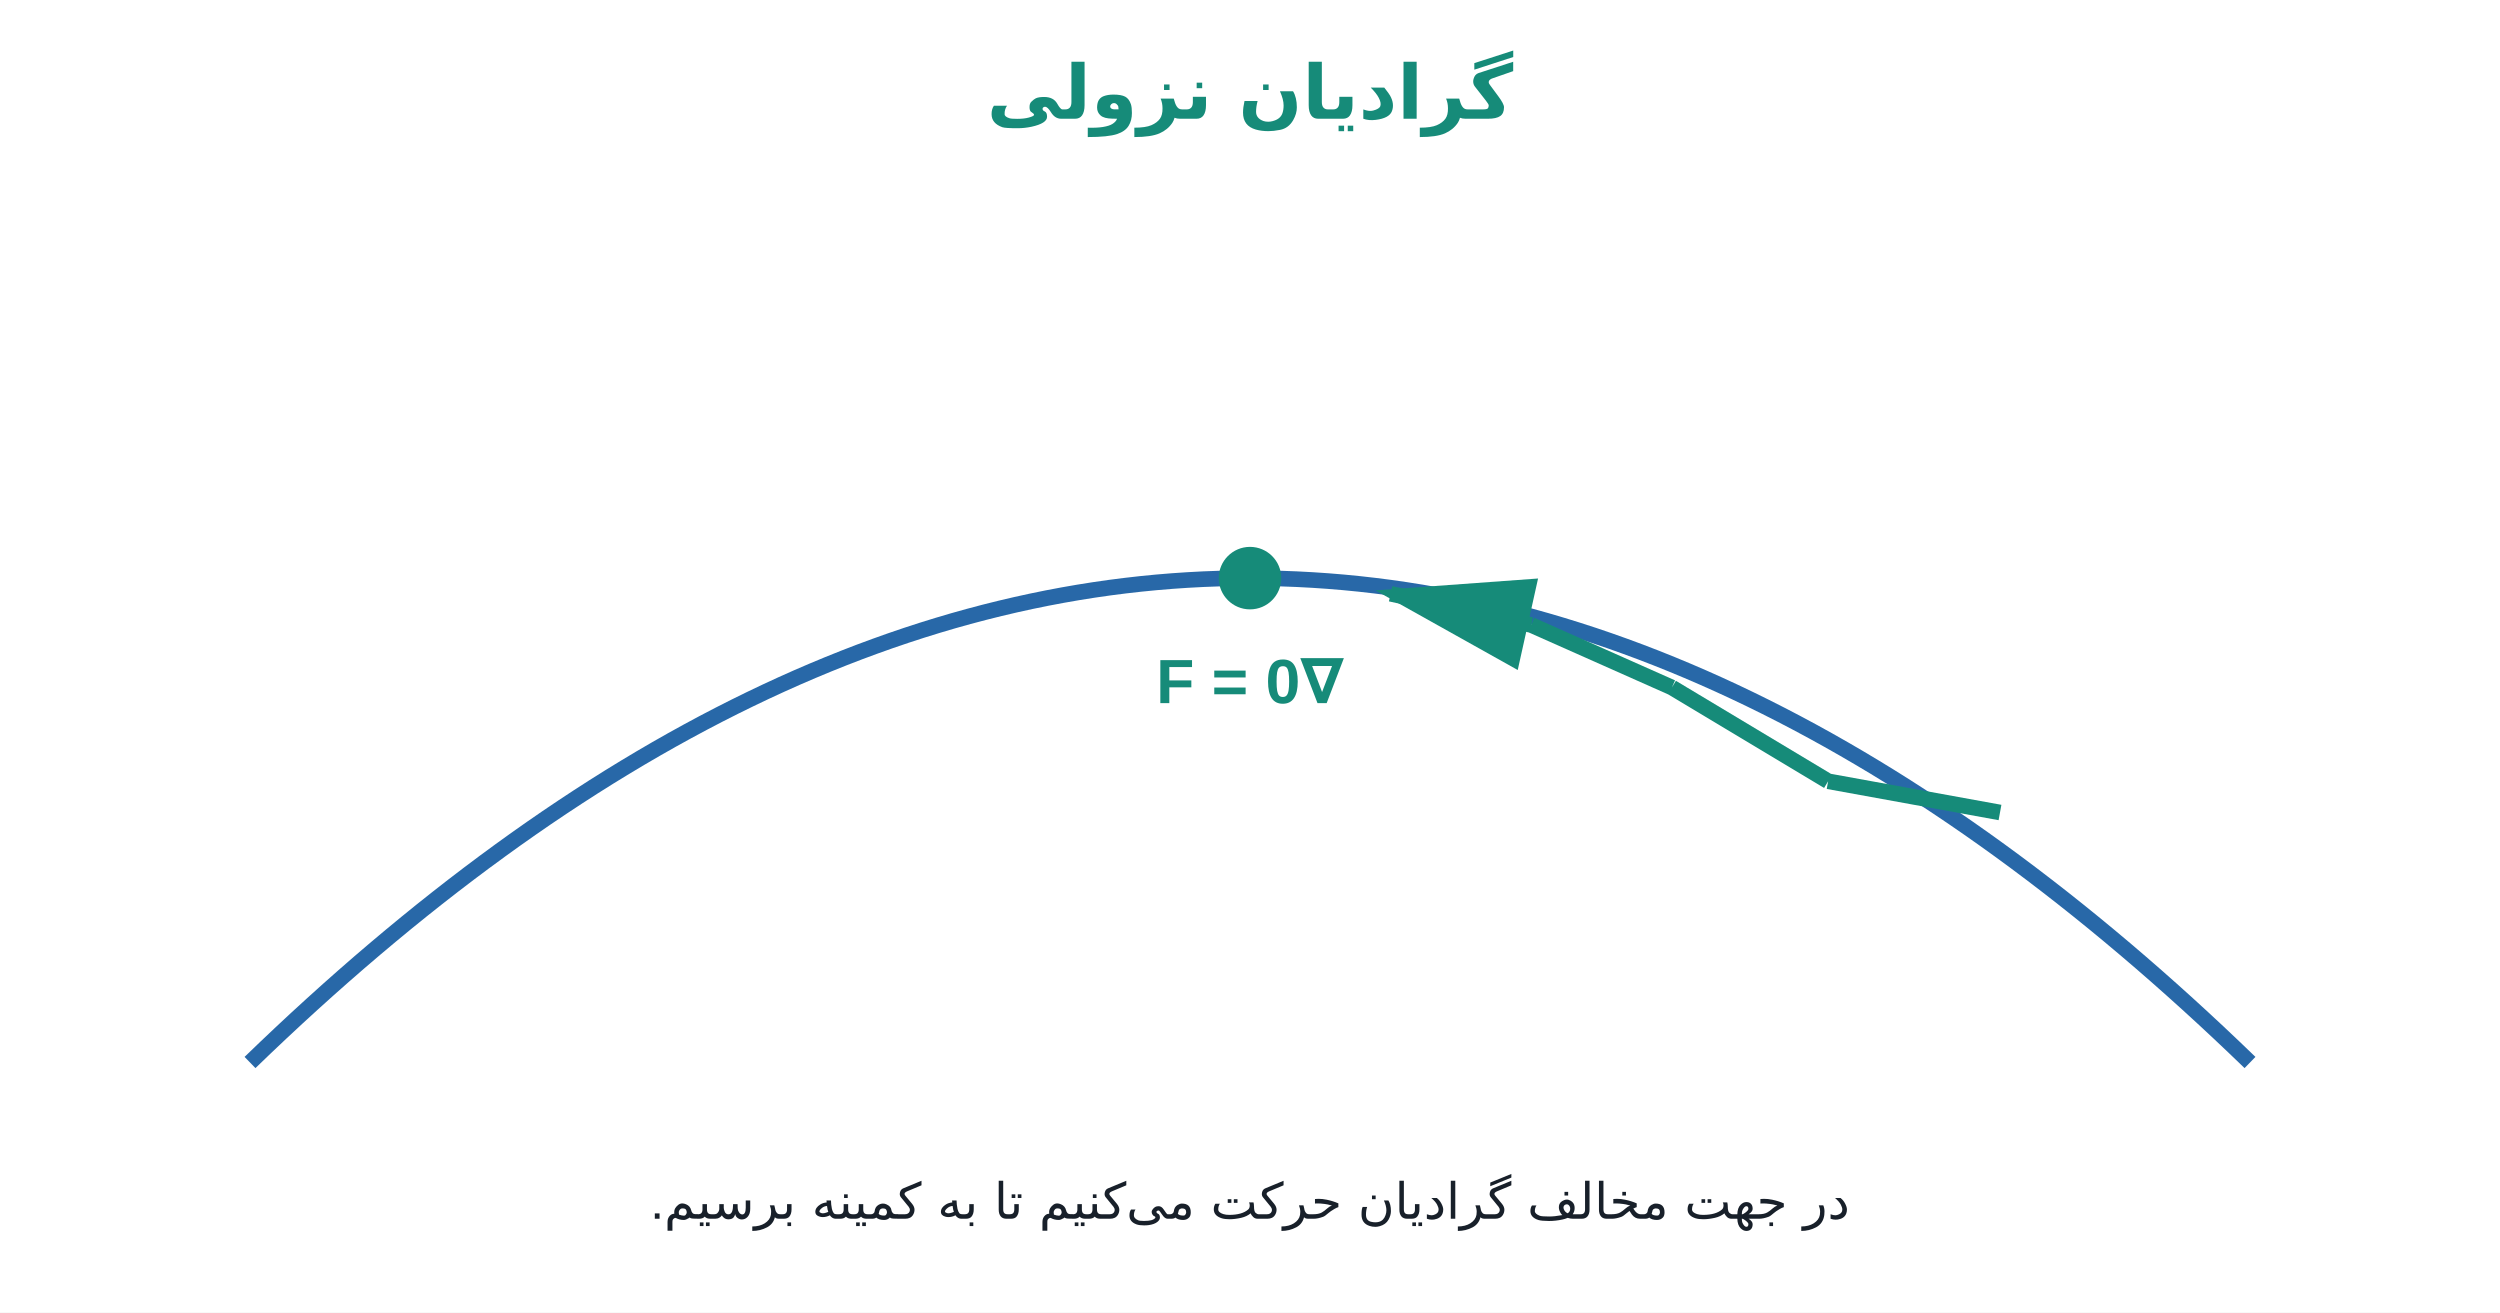
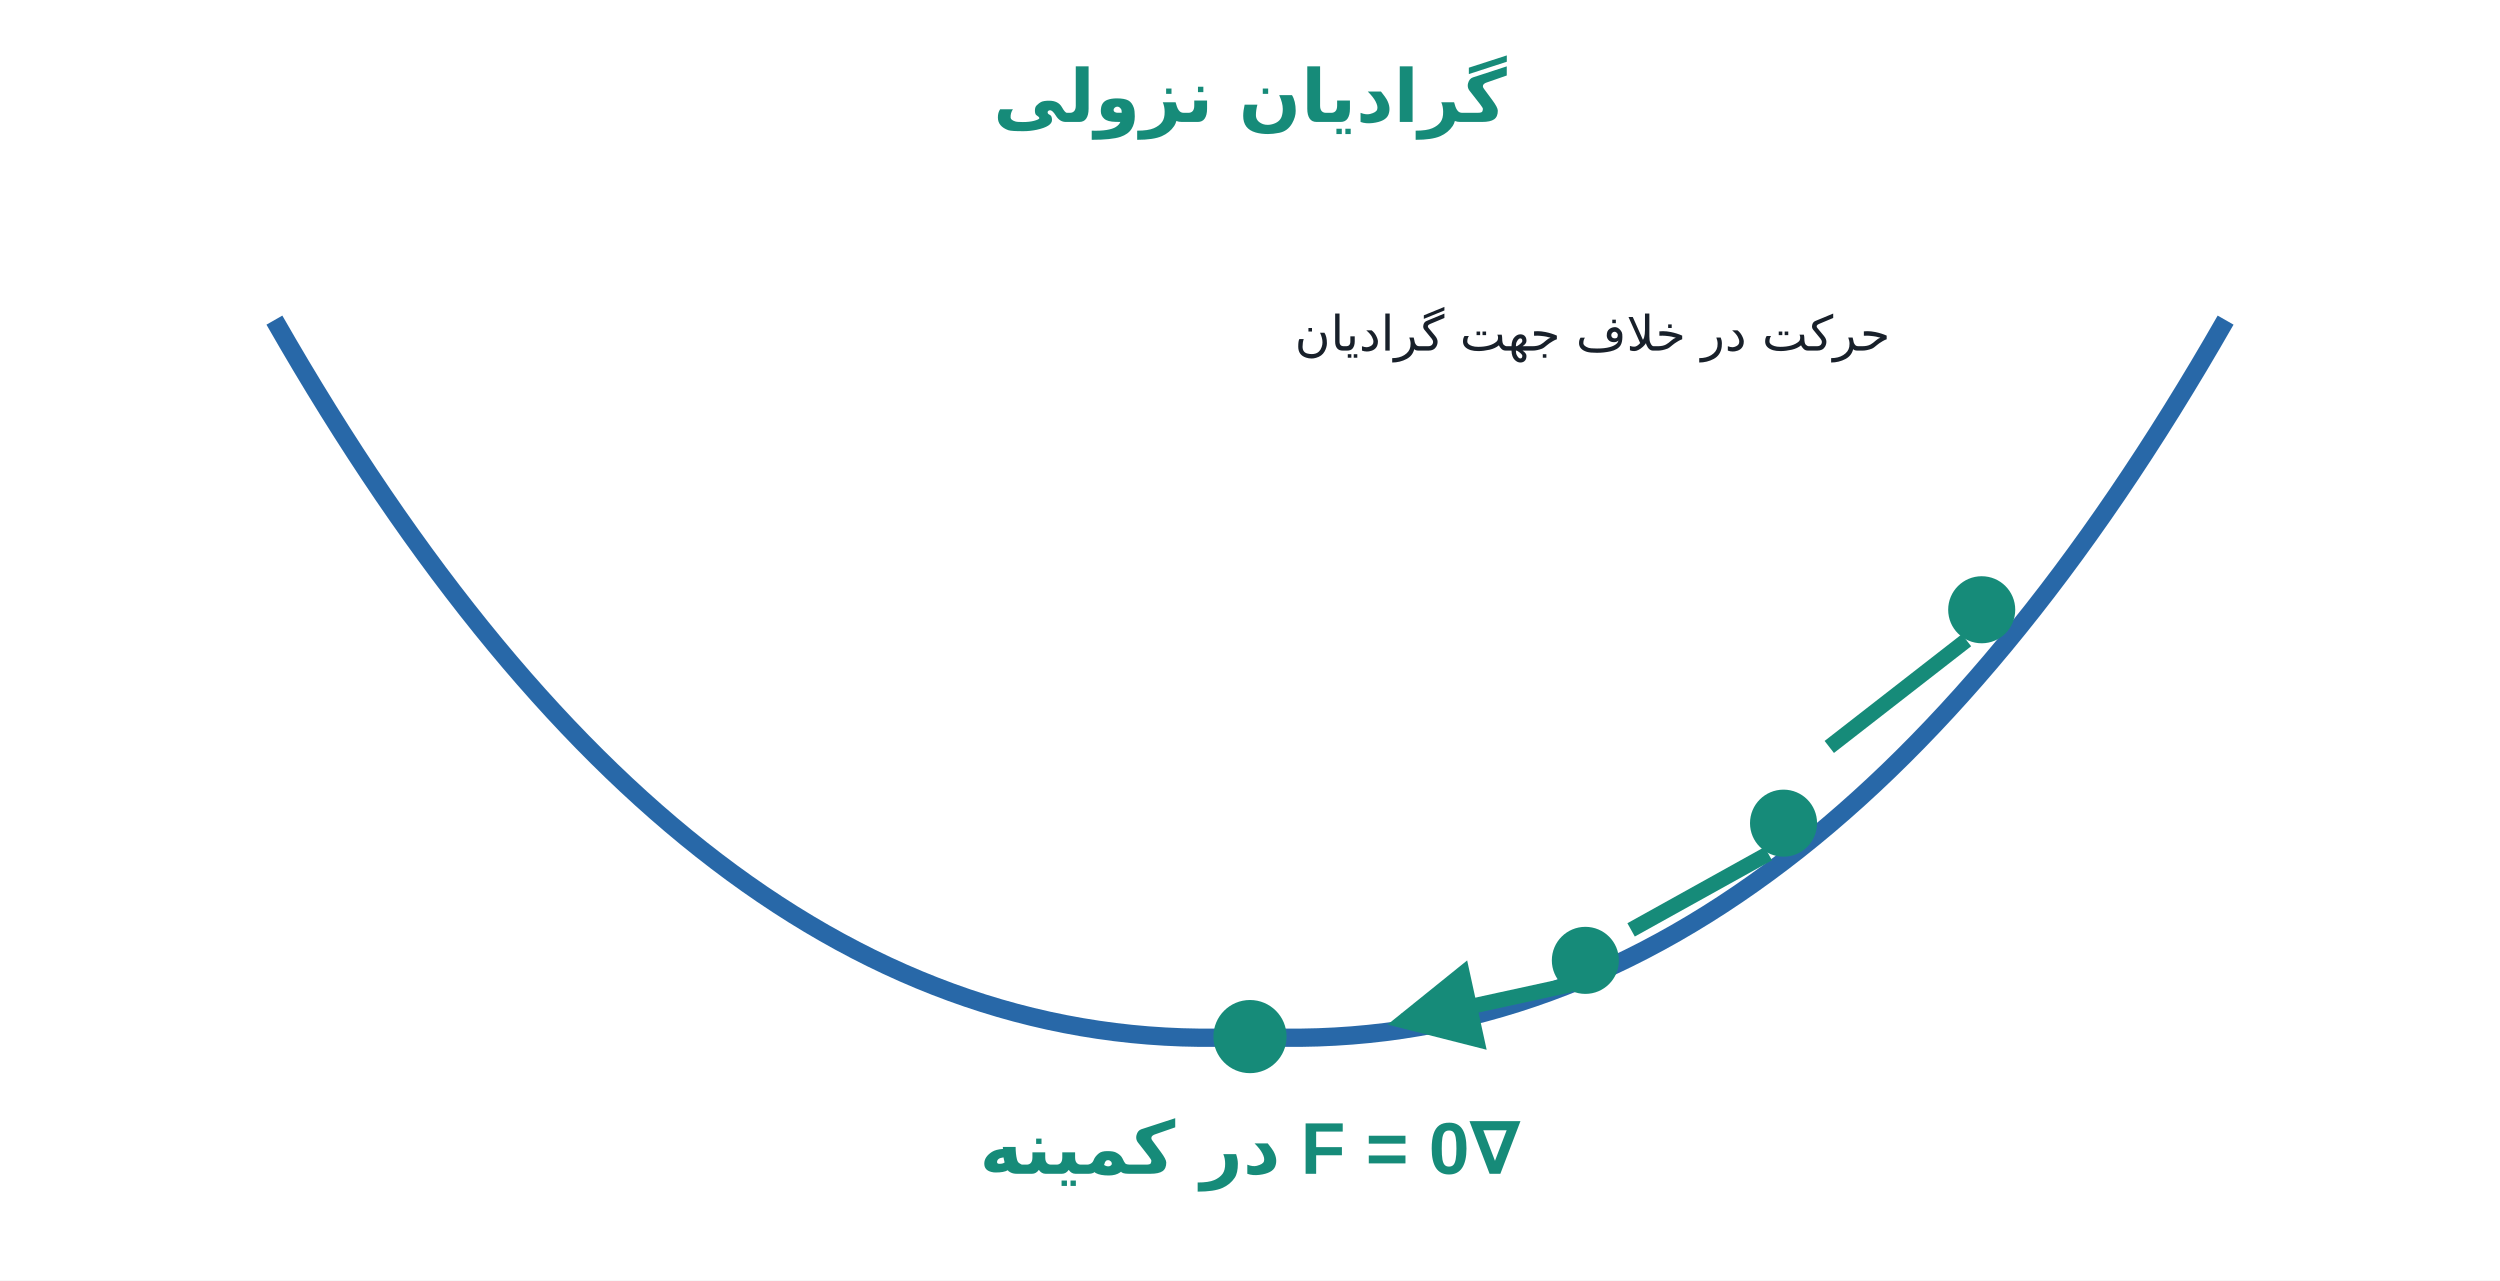
- <svg xmlns="http://www.w3.org/2000/svg" viewBox="0 0 800 420" direction="rtl">
+ <svg xmlns="http://www.w3.org/2000/svg" viewBox="0 0 820 420" direction="rtl">
  <style>text{font-family:Tahoma,Arial,sans-serif;fill:#18202a}.h{font-weight:700;fill:#168b79}.s{font-size:16px}.m{font-size:20px}.b{font-size:24px;font-weight:700}.axis{stroke:#18202a;stroke-width:3}.g{stroke:#168b79;stroke-width:5;fill:none}.r{stroke:#d43d3d;stroke-width:5;fill:none}.thin{stroke:#18202a;stroke-width:2;fill:none}.node{fill:#dff5ef;stroke:#168b79;stroke-width:2}.hidden{fill:#e8f1fb;stroke:#2868a8;stroke-width:2}</style>
  <rect width="100%" height="100%" fill="white" />
-   <text x="400" y="38" text-anchor="middle" class="b h">گرادیان نزولی</text>
-   <path d="M80 340 Q400 30 720 340" fill="none" stroke="#2868a8" stroke-width="5" />
-   <path d="M640 260L585 250M585 250L535 220M535 220L490 200M490 200L445 190" stroke="#168b79" stroke-width="5" fill="none" marker-end="url(#a)" />
+   <text x="410" y="40" text-anchor="middle" class="b h">گرادیان نزولی</text>
+   <path d="M90 105 Q230 350 410 340 Q590 350 730 105" fill="none" stroke="#2868a8" stroke-width="6" />
+   <circle cx="650" cy="200" r="11" fill="#168b79" />
+   <circle cx="585" cy="270" r="11" fill="#168b79" />
+   <circle cx="520" cy="315" r="11" fill="#168b79" />
+   <circle cx="410" cy="340" r="12" fill="#168b79" />
+   <path d="M645 210l-45 35M580 280l-45 25M515 323l-55 12" stroke="#168b79" stroke-width="5" marker-end="url(#a)" />
  <defs>
-     <marker id="a" markerWidth="10" markerHeight="10" refX="9" refY="3" orient="auto">
-       <path d="M0 0L10 3L0 6z" fill="#168b79" />
+     <marker id="a" markerWidth="8" markerHeight="8" refX="5" refY="3" orient="auto">
+       <path d="M0 0L6 3L0 6z" fill="#168b79" />
    </marker>
  </defs>
-   <circle cx="400" cy="185" r="10" fill="#168b79" />
-   <text x="400" y="225" text-anchor="middle" class="m h">∇F = 0</text>
-   <text x="400" y="390" text-anchor="middle" class="s">در جهت مخالف گرادیان حرکت می‌کنیم تا به کمینه برسیم.</text>
+   <text x="410" y="385" text-anchor="middle" class="b h">∇F = 0 در کمینه</text>
+   <text x="620" y="115" class="s">حرکت در خلاف جهت گرادیان</text>
</svg>
